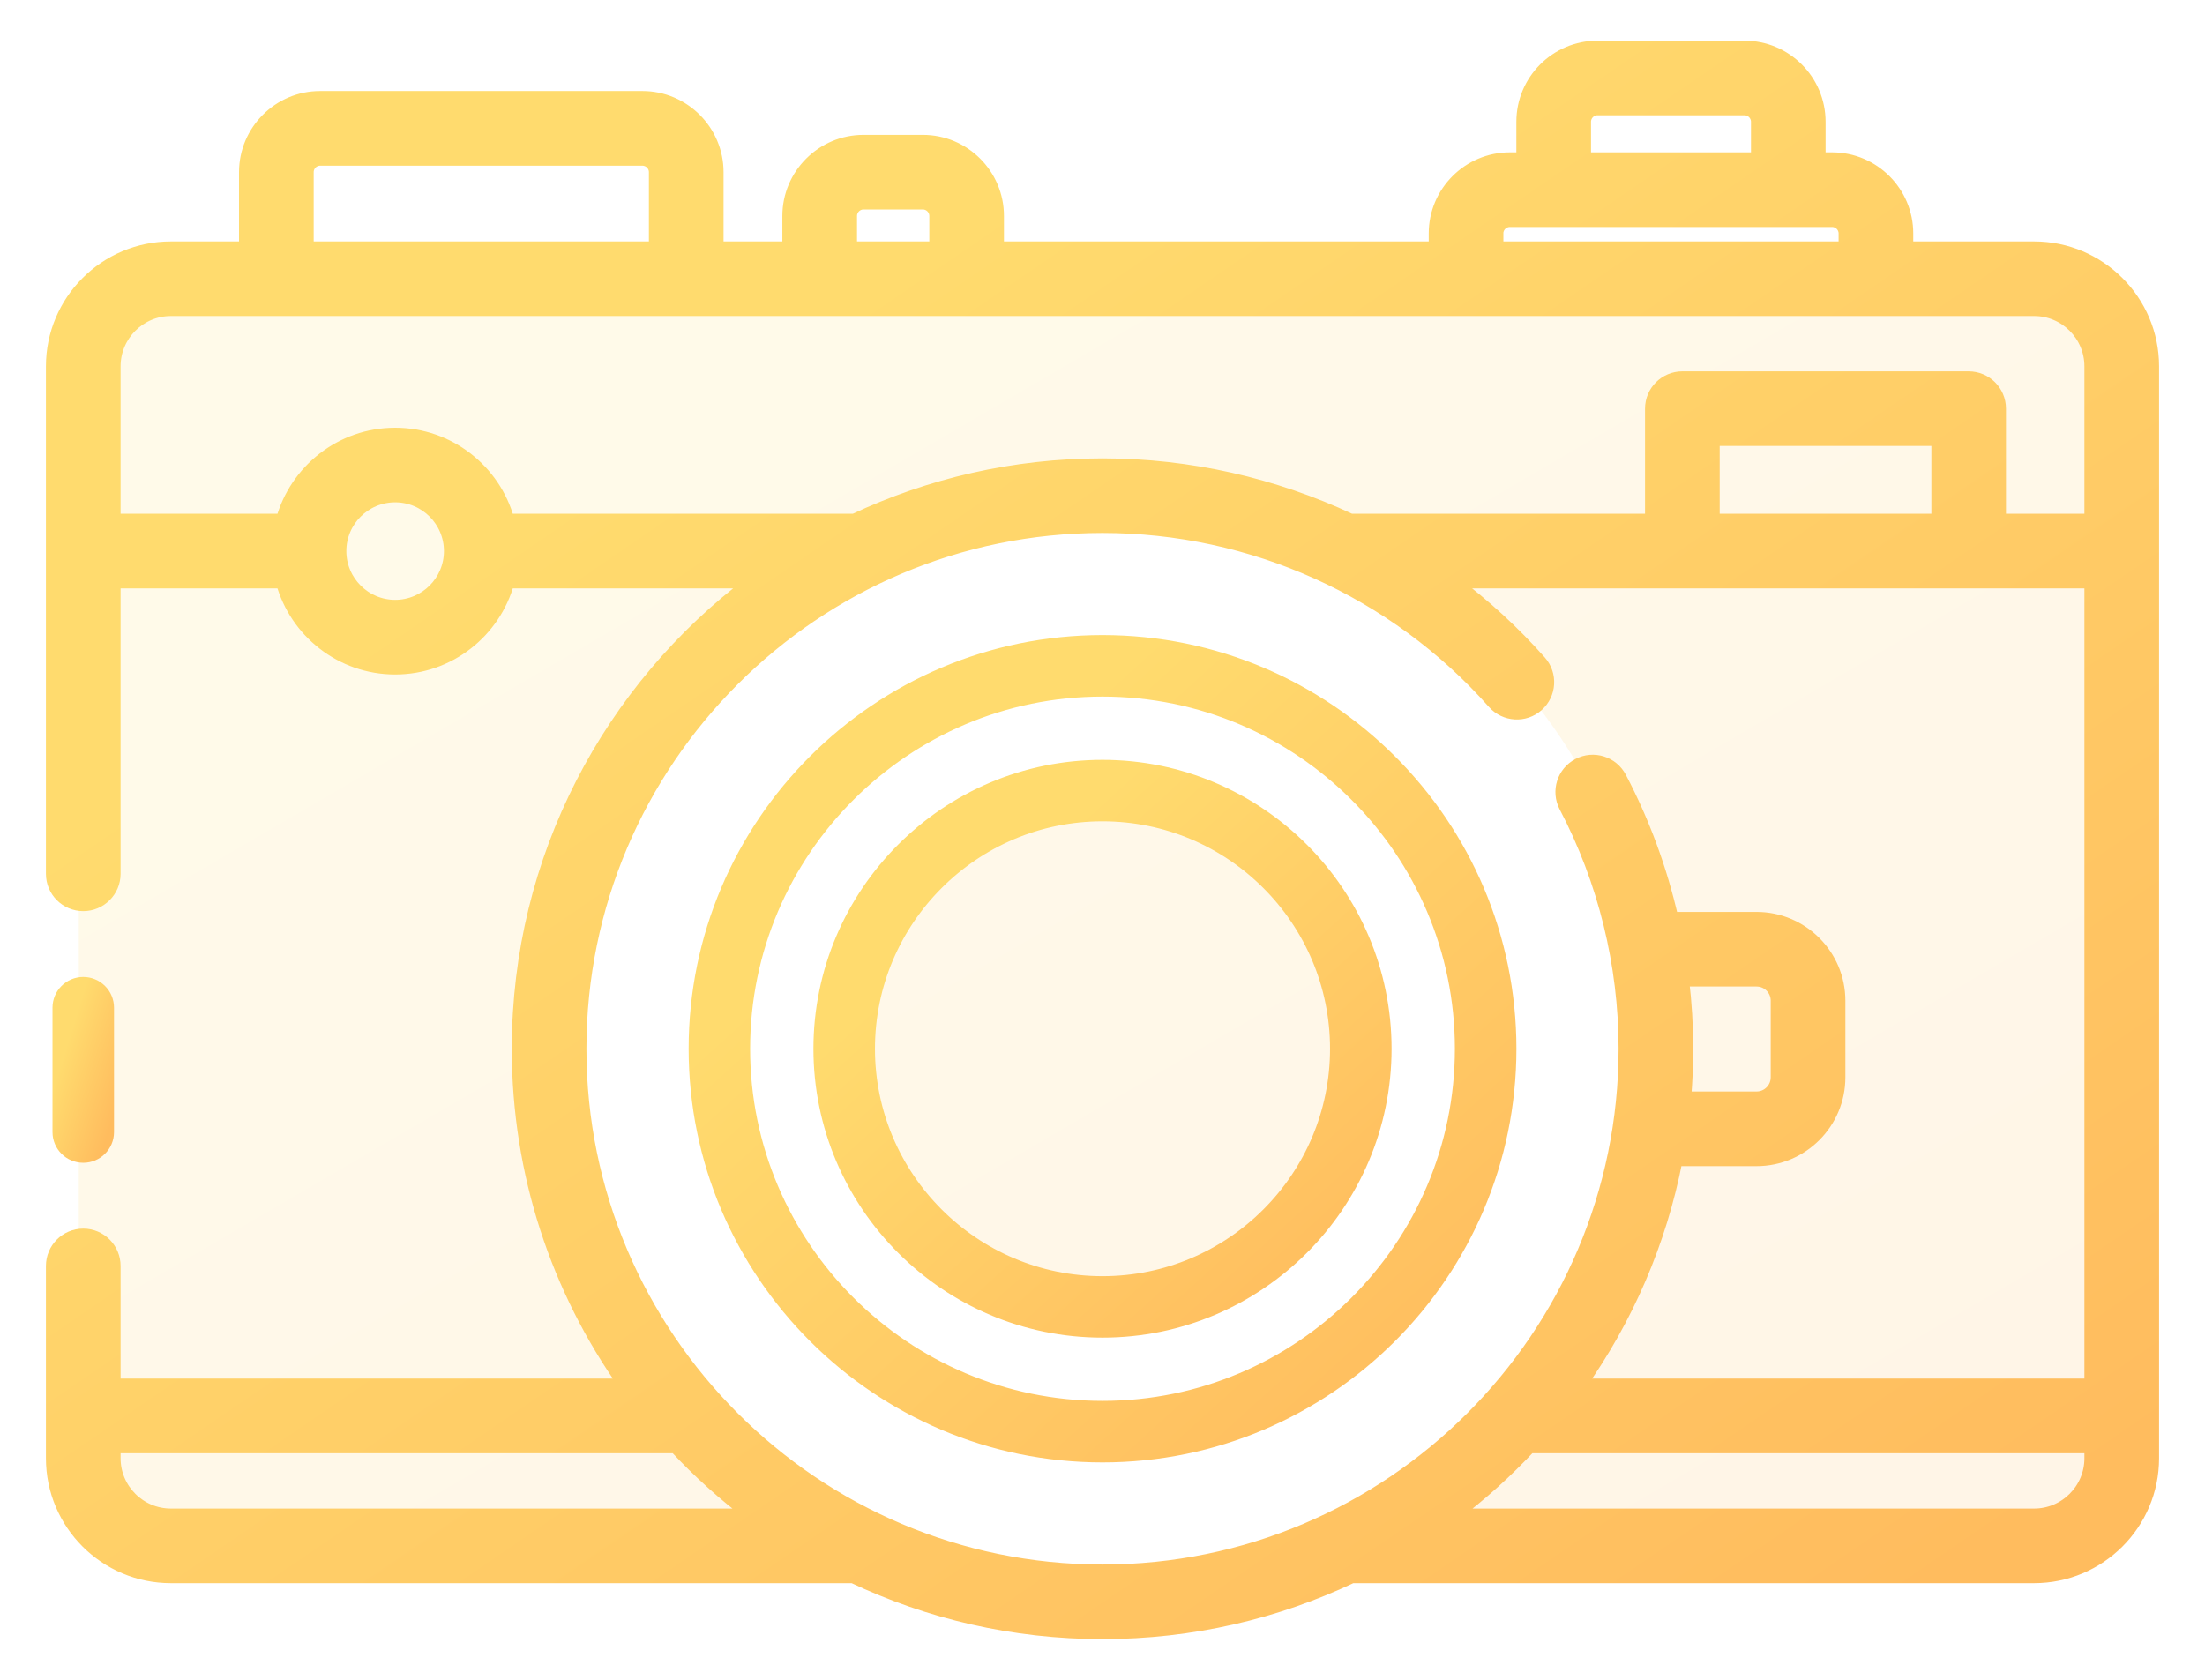
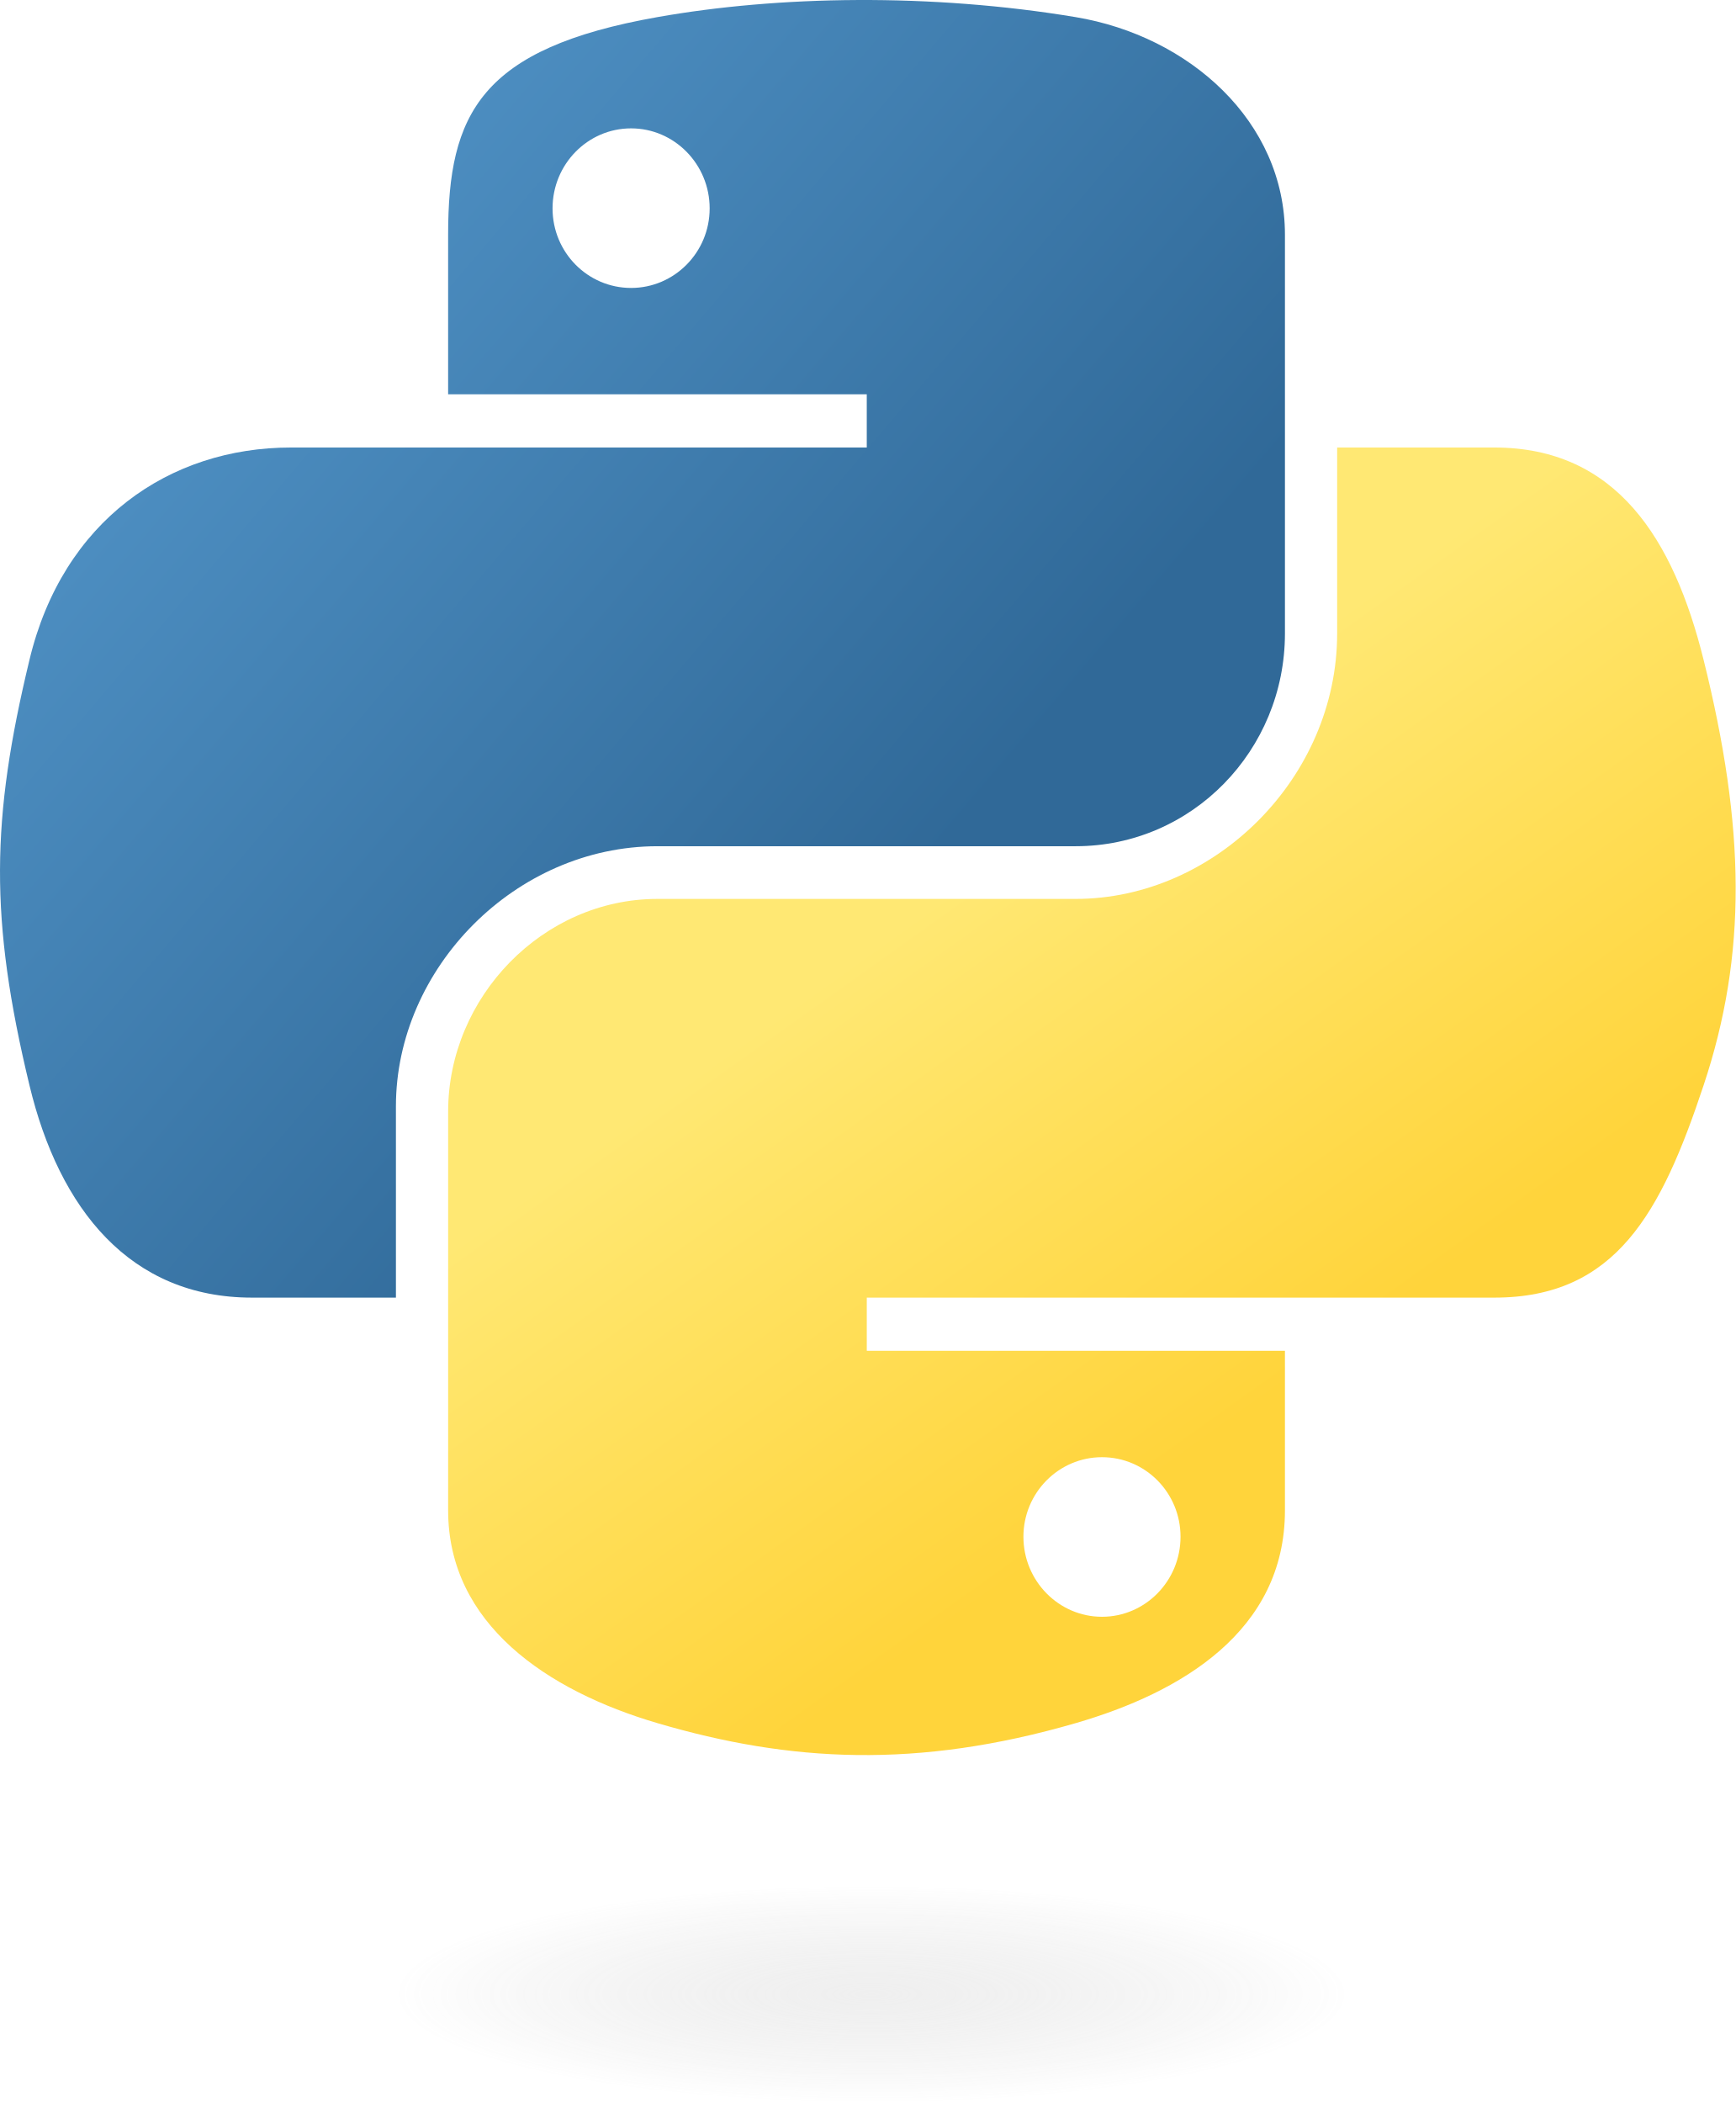
- <svg xmlns="http://www.w3.org/2000/svg" width="42" height="32" viewBox="0 0 42 32" fill="none">
-   <path opacity="0.15" fill-rule="evenodd" clip-rule="evenodd" d="M1.5 6.898C1.5 5.794 2.395 4.898 3.5 4.898H38.3C39.405 4.898 40.3 5.794 40.3 6.898V27.887C40.3 28.992 39.405 29.887 38.3 29.887H24.211C28.439 28.531 31.5 24.569 31.5 19.892C31.5 14.095 26.799 9.396 21 9.396C15.201 9.396 10.5 14.095 10.5 19.892C10.5 24.569 13.561 28.531 17.789 29.887H3.5C2.395 29.887 1.5 28.992 1.5 27.887V6.898ZM21 24.889C23.761 24.889 26 22.652 26 19.892C26 17.131 23.761 14.894 21 14.894C18.239 14.894 16 17.131 16 19.892C16 22.652 18.239 24.889 21 24.889Z" fill="url(#paint0_linear)" />
-   <path d="M2.047 21.566C2.047 21.82 1.84 22.026 1.586 22.026C1.331 22.026 1.125 21.82 1.125 21.566V19.197C1.125 18.942 1.331 18.736 1.586 18.736C1.84 18.736 2.047 18.942 2.047 19.197V21.566Z" fill="url(#paint1_linear)" stroke="url(#paint2_linear)" stroke-width="0.25" />
-   <path d="M38.745 4.724H36.318V4.447C36.318 3.665 35.681 3.027 34.897 3.027H34.648V2.32C34.648 1.537 34.011 0.9 33.228 0.9H30.428C29.645 0.9 29.008 1.537 29.008 2.32V3.027H28.759C27.976 3.027 27.339 3.664 27.339 4.447V4.724H18.998V4.114C18.998 3.331 18.361 2.694 17.578 2.694H16.448C15.665 2.694 15.027 3.331 15.027 4.114V4.724H13.657V3.279C13.657 2.497 13.019 1.859 12.236 1.859H6.098C5.315 1.859 4.678 2.497 4.678 3.279V4.724H3.255C2.012 4.724 1 5.735 1 6.978V16.646C1 16.97 1.262 17.232 1.586 17.232C1.909 17.232 2.172 16.97 2.172 16.646V11.084H5.379C5.637 12.028 6.502 12.724 7.527 12.724C8.552 12.724 9.416 12.028 9.674 11.084H14.328C11.625 13.115 9.873 16.346 9.873 19.978C9.873 22.363 10.628 24.575 11.912 26.387H2.172V24.116C2.172 23.793 1.909 23.53 1.586 23.53C1.262 23.53 1 23.793 1 24.116V27.78C1 29.023 2.012 30.034 3.255 30.034H16.249C17.691 30.717 19.301 31.1 21 31.1C22.699 31.1 24.31 30.717 25.752 30.033C25.757 30.033 25.761 30.034 25.766 30.034H38.745C39.988 30.034 41 29.023 41 27.78V6.978C41 5.735 39.988 4.724 38.745 4.724ZM30.18 2.32C30.18 2.183 30.291 2.071 30.429 2.071H33.228C33.365 2.071 33.477 2.183 33.477 2.32V3.027H30.18V2.32H30.18ZM28.51 4.447C28.51 4.31 28.622 4.199 28.759 4.199H34.897C35.034 4.199 35.146 4.31 35.146 4.447V4.724H28.511V4.447H28.51ZM16.199 4.114C16.199 3.977 16.311 3.865 16.448 3.865H17.578C17.715 3.865 17.826 3.977 17.826 4.114V4.724H16.199V4.114ZM5.85 3.279C5.85 3.142 5.961 3.031 6.098 3.031H12.236C12.373 3.031 12.485 3.142 12.485 3.279V4.724H5.85V3.279ZM7.527 11.552C6.945 11.552 6.472 11.079 6.472 10.498C6.472 9.917 6.945 9.444 7.527 9.444C8.108 9.444 8.581 9.917 8.581 10.498C8.581 11.079 8.108 11.552 7.527 11.552ZM9.674 9.912C9.416 8.969 8.552 8.273 7.527 8.273C6.501 8.273 5.637 8.969 5.379 9.912H2.172V6.978C2.172 6.381 2.658 5.895 3.255 5.895H38.745C39.342 5.895 39.828 6.381 39.828 6.978V9.912H38.084V7.784C38.084 7.461 37.822 7.199 37.498 7.199H32.045C31.722 7.199 31.459 7.461 31.459 7.784V9.912H25.727C24.263 9.226 22.651 8.857 21 8.857C19.31 8.857 17.707 9.236 16.271 9.912H9.674ZM32.631 9.912V8.37H36.913V9.912H32.631ZM3.255 28.863C2.658 28.863 2.172 28.377 2.172 27.78V27.559H12.867C13.31 28.034 13.794 28.471 14.314 28.863H3.255ZM11.045 19.979C11.045 14.492 15.511 10.028 21 10.028C23.847 10.028 26.564 11.251 28.454 13.384C28.669 13.626 29.039 13.649 29.281 13.434C29.523 13.219 29.546 12.849 29.331 12.607C28.828 12.04 28.273 11.531 27.676 11.084H39.828V26.387H30.088C30.983 25.123 31.62 23.665 31.925 22.09H33.458C34.322 22.09 35.025 21.387 35.025 20.523V19.064C35.025 18.2 34.322 17.497 33.458 17.497H31.845C31.632 16.565 31.301 15.661 30.857 14.816C30.706 14.53 30.352 14.419 30.066 14.57C29.779 14.72 29.669 15.074 29.819 15.361C30.562 16.775 30.955 18.372 30.955 19.979C30.955 25.465 26.489 29.929 21 29.929C15.511 29.929 11.045 25.465 11.045 19.979ZM32.048 18.668H33.458C33.676 18.668 33.853 18.845 33.853 19.063V20.523C33.853 20.741 33.676 20.918 33.458 20.918H32.087C32.113 20.608 32.127 20.295 32.127 19.978C32.127 19.54 32.1 19.102 32.048 18.668ZM38.745 28.863H27.686C28.206 28.471 28.69 28.034 29.134 27.559H39.828V27.78C39.828 28.377 39.342 28.863 38.745 28.863Z" fill="url(#paint3_linear)" stroke="url(#paint4_linear)" stroke-width="0.25" />
-   <path d="M13.242 19.979C13.242 15.702 16.722 12.223 21 12.223C25.278 12.223 28.759 15.702 28.759 19.979C28.759 24.255 25.278 27.734 21 27.734C16.722 27.734 13.242 24.255 13.242 19.979ZM14.163 19.979C14.163 23.747 17.23 26.812 21 26.812C24.77 26.812 27.837 23.747 27.837 19.979C27.837 16.21 24.77 13.145 21 13.145C17.23 13.145 14.163 16.21 14.163 19.979Z" fill="url(#paint5_linear)" stroke="url(#paint6_linear)" stroke-width="0.25" />
-   <path d="M15.619 19.979C15.619 17.013 18.033 14.6 21 14.6C23.967 14.6 26.381 17.013 26.381 19.979C26.381 22.944 23.967 25.357 21 25.357C18.033 25.357 15.619 22.944 15.619 19.979ZM16.541 19.979C16.541 22.436 18.541 24.436 21 24.436C23.459 24.436 25.459 22.436 25.459 19.979C25.459 17.52 23.459 15.521 21 15.521C18.541 15.521 16.541 17.52 16.541 19.979Z" fill="url(#paint7_linear)" stroke="url(#paint8_linear)" stroke-width="0.25" />
-   <defs>
-     <linearGradient id="paint0_linear" x1="3.699" y1="4.898" x2="22.569" y2="37.252" gradientUnits="userSpaceOnUse">
-       <stop offset="0.259" stop-color="#FFDB6E" />
-       <stop offset="1" stop-color="#FFBC5E" />
+ <svg xmlns="http://www.w3.org/2000/svg" xmlns:xlink="http://www.w3.org/1999/xlink" version="1.0" id="svg2" width="83.371pt" height="101.001pt">
+   <defs id="defs4">
+     <linearGradient id="linearGradient2795">
+       <stop style="stop-color:#b8b8b8;stop-opacity:0.498;" offset="0" id="stop2797" />
+       <stop style="stop-color:#7f7f7f;stop-opacity:0;" offset="1" id="stop2799" />
    </linearGradient>
-     <linearGradient id="paint1_linear" x1="1.177" y1="18.736" x2="2.789" y2="19.235" gradientUnits="userSpaceOnUse">
-       <stop offset="0.259" stop-color="#FFDB6E" />
-       <stop offset="1" stop-color="#FFBC5E" />
+     <linearGradient id="linearGradient2787">
+       <stop style="stop-color:#7f7f7f;stop-opacity:0.5;" offset="0" id="stop2789" />
+       <stop style="stop-color:#7f7f7f;stop-opacity:0;" offset="1" id="stop2791" />
    </linearGradient>
-     <linearGradient id="paint2_linear" x1="1.177" y1="18.736" x2="2.789" y2="19.235" gradientUnits="userSpaceOnUse">
-       <stop offset="0.259" stop-color="#FFDB6E" />
-       <stop offset="1" stop-color="#FFBC5E" />
+     <linearGradient id="linearGradient3676">
+       <stop style="stop-color:#b2b2b2;stop-opacity:0.5;" offset="0" id="stop3678" />
+       <stop style="stop-color:#b3b3b3;stop-opacity:0;" offset="1" id="stop3680" />
    </linearGradient>
-     <linearGradient id="paint3_linear" x1="3.267" y1="0.9" x2="27.682" y2="36.609" gradientUnits="userSpaceOnUse">
-       <stop offset="0.259" stop-color="#FFDB6E" />
-       <stop offset="1" stop-color="#FFBC5E" />
+     <linearGradient id="linearGradient3236">
+       <stop style="stop-color:#f4f4f4;stop-opacity:1" offset="0" id="stop3244" />
+       <stop style="stop-color:white;stop-opacity:1" offset="1" id="stop3240" />
    </linearGradient>
-     <linearGradient id="paint4_linear" x1="3.267" y1="0.9" x2="27.682" y2="36.609" gradientUnits="userSpaceOnUse">
-       <stop offset="0.259" stop-color="#FFDB6E" />
-       <stop offset="1" stop-color="#FFBC5E" />
+     <linearGradient id="linearGradient4671">
+       <stop style="stop-color:#ffd43b;stop-opacity:1;" offset="0" id="stop4673" />
+       <stop style="stop-color:#ffe873;stop-opacity:1" offset="1" id="stop4675" />
    </linearGradient>
-     <linearGradient id="paint5_linear" x1="14.121" y1="12.223" x2="27.511" y2="27.015" gradientUnits="userSpaceOnUse">
-       <stop offset="0.259" stop-color="#FFDB6E" />
-       <stop offset="1" stop-color="#FFBC5E" />
+     <linearGradient id="linearGradient4689">
+       <stop style="stop-color:#5a9fd4;stop-opacity:1;" offset="0" id="stop4691" />
+       <stop style="stop-color:#306998;stop-opacity:1;" offset="1" id="stop4693" />
    </linearGradient>
-     <linearGradient id="paint6_linear" x1="14.121" y1="12.223" x2="27.511" y2="27.015" gradientUnits="userSpaceOnUse">
-       <stop offset="0.259" stop-color="#FFDB6E" />
-       <stop offset="1" stop-color="#FFBC5E" />
-     </linearGradient>
-     <linearGradient id="paint7_linear" x1="16.229" y1="14.6" x2="25.516" y2="24.859" gradientUnits="userSpaceOnUse">
-       <stop offset="0.259" stop-color="#FFDB6E" />
-       <stop offset="1" stop-color="#FFBC5E" />
-     </linearGradient>
-     <linearGradient id="paint8_linear" x1="16.229" y1="14.6" x2="25.516" y2="24.859" gradientUnits="userSpaceOnUse">
-       <stop offset="0.259" stop-color="#FFDB6E" />
-       <stop offset="1" stop-color="#FFBC5E" />
-     </linearGradient>
+     <linearGradient x1="224.24" y1="144.757" x2="-65.309" y2="144.757" id="linearGradient2987" xlink:href="#linearGradient4671" gradientUnits="userSpaceOnUse" gradientTransform="translate(100.2702,99.61116)" />
+     <linearGradient x1="172.942" y1="77.476" x2="26.67" y2="76.313" id="linearGradient2990" xlink:href="#linearGradient4689" gradientUnits="userSpaceOnUse" gradientTransform="translate(100.2702,99.61116)" />
+     <linearGradient xlink:href="#linearGradient4689" id="linearGradient2587" gradientUnits="userSpaceOnUse" gradientTransform="translate(100.2702,99.61116)" x1="172.942" y1="77.476" x2="26.67" y2="76.313" />
+     <linearGradient xlink:href="#linearGradient4671" id="linearGradient2589" gradientUnits="userSpaceOnUse" gradientTransform="translate(100.2702,99.61116)" x1="224.24" y1="144.757" x2="-65.309" y2="144.757" />
+     <linearGradient xlink:href="#linearGradient4689" id="linearGradient2248" gradientUnits="userSpaceOnUse" gradientTransform="translate(100.2702,99.61116)" x1="172.942" y1="77.476" x2="26.67" y2="76.313" />
+     <linearGradient xlink:href="#linearGradient4671" id="linearGradient2250" gradientUnits="userSpaceOnUse" gradientTransform="translate(100.2702,99.61116)" x1="224.24" y1="144.757" x2="-65.309" y2="144.757" />
+     <linearGradient xlink:href="#linearGradient4671" id="linearGradient2255" gradientUnits="userSpaceOnUse" gradientTransform="matrix(0.562541,0,0,0.567972,-11.5974,-7.60954)" x1="224.24" y1="144.757" x2="-65.309" y2="144.757" />
+     <linearGradient xlink:href="#linearGradient4689" id="linearGradient2258" gradientUnits="userSpaceOnUse" gradientTransform="matrix(0.562541,0,0,0.567972,-11.5974,-7.60954)" x1="172.942" y1="76.176" x2="26.67" y2="76.313" />
+     <radialGradient xlink:href="#linearGradient2795" id="radialGradient2801" cx="61.519" cy="132.286" fx="61.519" fy="132.286" r="29.037" gradientTransform="matrix(1,0,0,0.177966,0,108.7434)" gradientUnits="userSpaceOnUse" />
+     <linearGradient xlink:href="#linearGradient4671" id="linearGradient1475" gradientUnits="userSpaceOnUse" gradientTransform="matrix(0.562541,0,0,0.567972,-14.99112,-11.70237)" x1="150.961" y1="192.352" x2="112.031" y2="137.273" />
+     <linearGradient xlink:href="#linearGradient4689" id="linearGradient1478" gradientUnits="userSpaceOnUse" gradientTransform="matrix(0.562541,0,0,0.567972,-14.99112,-11.70237)" x1="26.649" y1="20.604" x2="135.665" y2="114.398" />
+     <radialGradient xlink:href="#linearGradient2795" id="radialGradient1480" gradientUnits="userSpaceOnUse" gradientTransform="matrix(1.7490565e-8,-0.239947,1.054668,3.7915457e-7,-83.7008,142.462)" cx="61.519" cy="132.286" fx="61.519" fy="132.286" r="29.037" />
  </defs>
+   <path style="fill:url(#linearGradient1478);fill-opacity:1" d="M 54.919,9.1927421e-4 C 50.335,0.022 45.958,0.413 42.106,1.095 30.76,3.099 28.7,7.295 28.7,15.032 v 10.219 h 26.812 v 3.406 h -26.812 -10.062 c -7.792,0 -14.616,4.684 -16.75,13.594 -2.462,10.213 -2.571,16.586 0,27.25 1.906,7.938 6.458,13.594 14.25,13.594 h 9.219 v -12.25 c 0,-8.85 7.657,-16.656 16.75,-16.656 h 26.781 c 7.455,0 13.406,-6.138 13.406,-13.625 v -25.531 c 0,-7.266 -6.13,-12.725 -13.406,-13.937 C 64.282,0.328 59.502,-0.02 54.919,9.1927421e-4 Z m -14.5,8.219 c 2.77,0 5.031,2.299 5.031,5.125 -2e-6,2.816 -2.262,5.094 -5.031,5.094 -2.779,-1e-6 -5.031,-2.277 -5.031,-5.094 -10e-7,-2.826 2.252,-5.125 5.031,-5.125 z" id="path1948" />
+   <path style="fill:url(#linearGradient1475);fill-opacity:1" d="m 85.638,28.657 v 11.906 c 0,9.231 -7.826,17 -16.75,17 h -26.781 c -7.336,0 -13.406,6.278 -13.406,13.625 v 25.531 c 0,7.266 6.319,11.54 13.406,13.625 8.487,2.496 16.626,2.947 26.781,0 6.75,-1.954 13.406,-5.888 13.406,-13.625 V 86.501 h -26.781 v -3.406 h 26.781 13.406 c 7.792,0 10.696,-5.435 13.406,-13.594 2.799,-8.399 2.68,-16.476 0,-27.25 -1.926,-7.757 -5.604,-13.594 -13.406,-13.594 z m -15.062,64.656 c 2.779,3e-6 5.031,2.277 5.031,5.094 -2e-6,2.826 -2.252,5.125 -5.031,5.125 -2.77,0 -5.031,-2.299 -5.031,-5.125 2e-6,-2.816 2.262,-5.094 5.031,-5.094 z" id="path1950" />
+   <ellipse style="opacity:0.444;fill:url(#radialGradient1480);fill-opacity:1;fill-rule:nonzero;stroke:none;stroke-width:15.417;stroke-miterlimit:4;stroke-dasharray:none;stroke-opacity:1" id="path1894" cx="55.817" cy="127.701" rx="35.931" ry="6.967" />
</svg>
